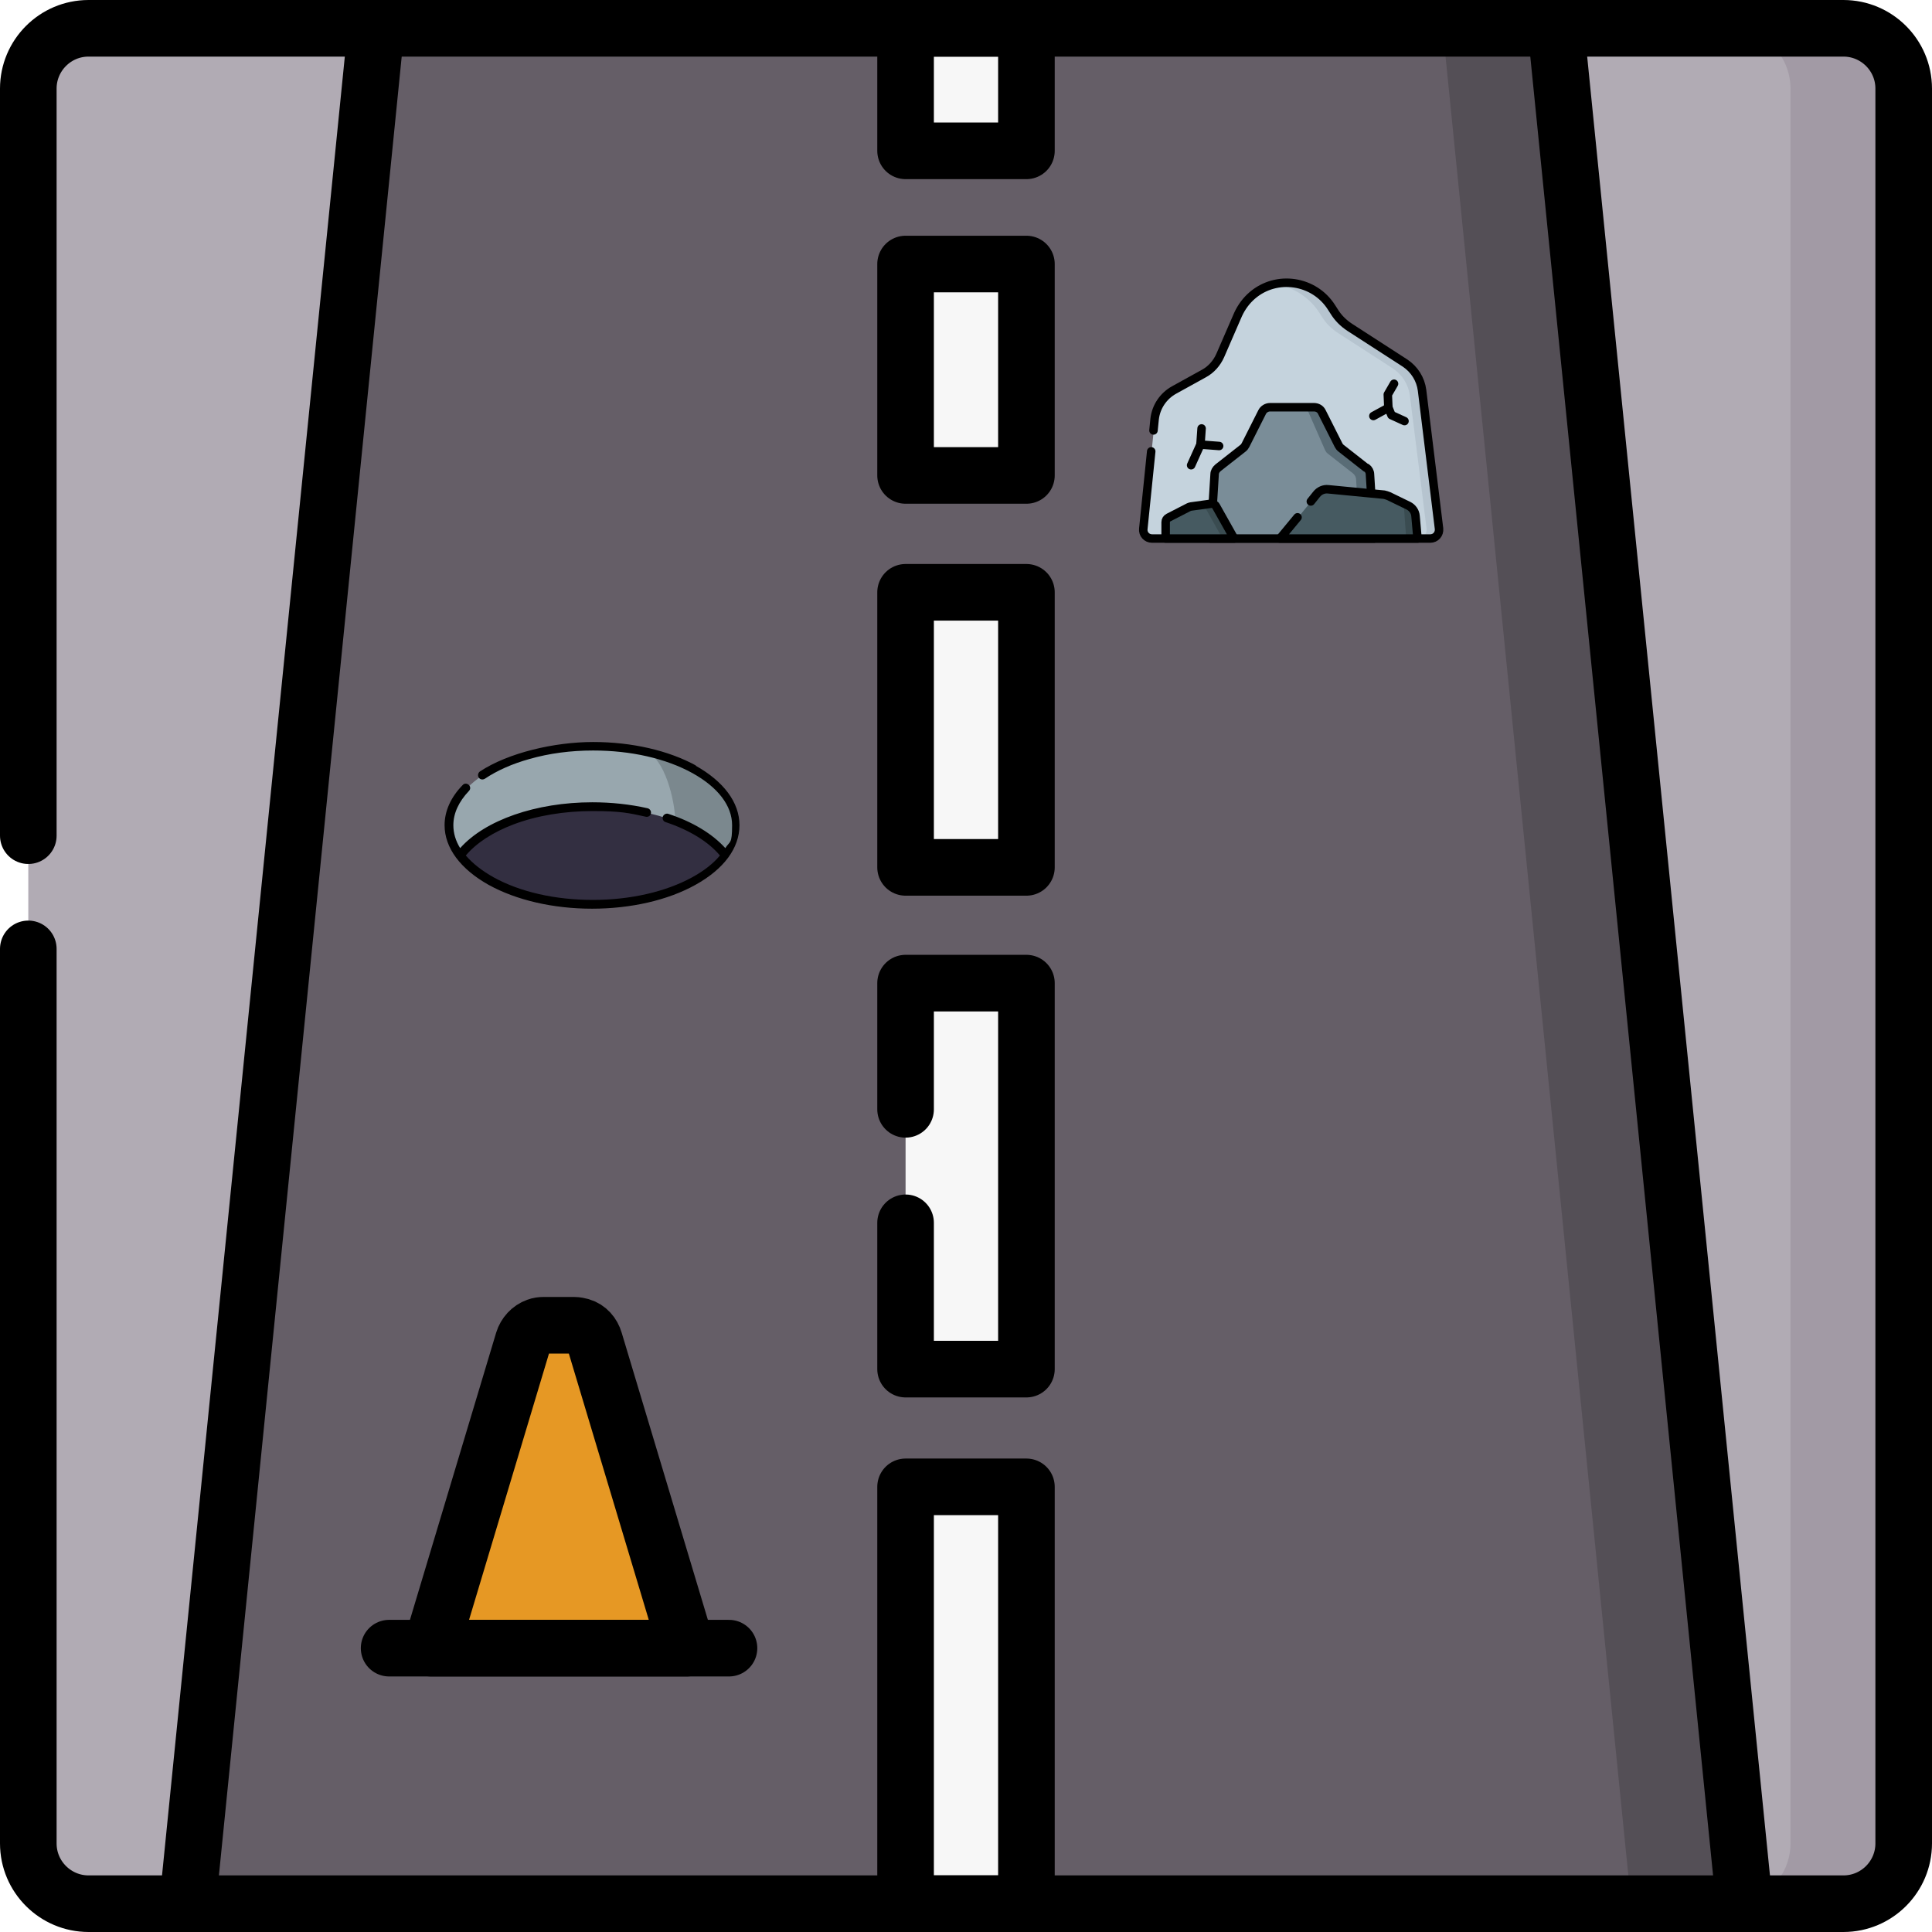
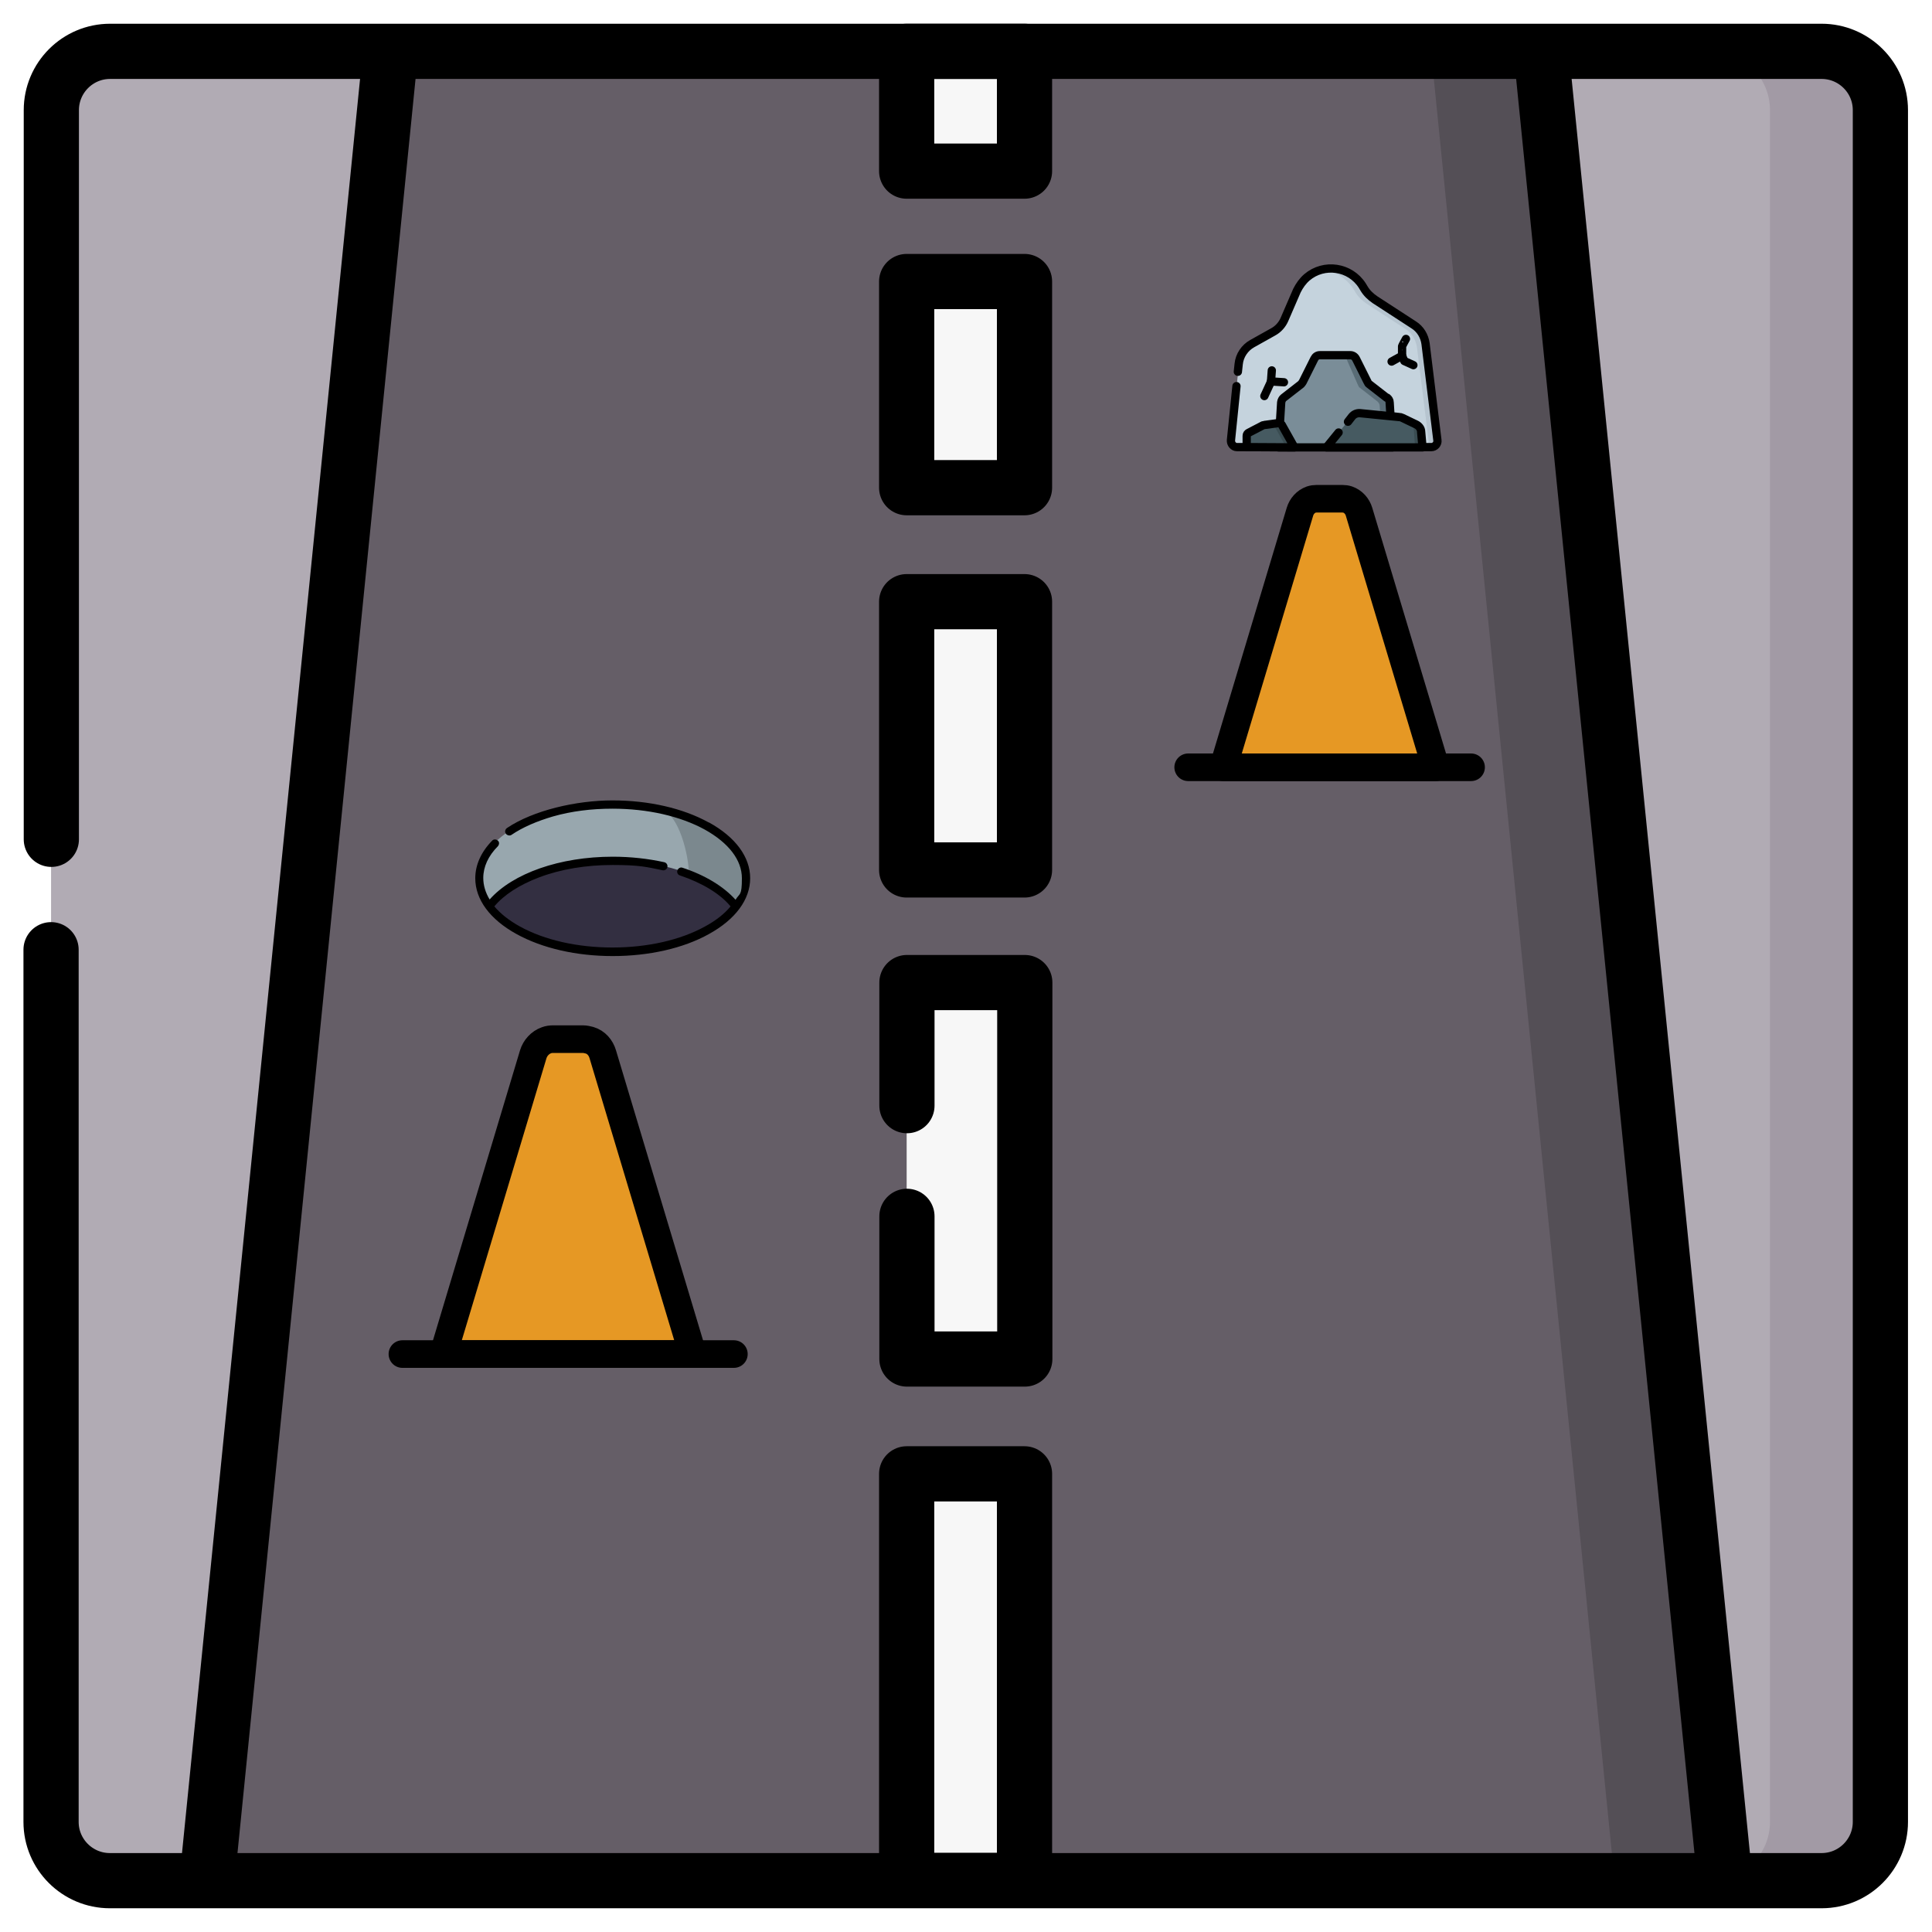
- <svg xmlns="http://www.w3.org/2000/svg" id="Calque_1" viewBox="0 0 682.7 682.7">
-   <g id="g2849">
-     <path id="path2851" d="M616.4,672.7H66.3L132.9,10h417l66.6,662.7Z" />
-   </g>
-   <rect y="0" width="682.7" height="682.7" fill="none" />
-   <g id="g2861">
-     <path id="path2863" d="M651.4,672.7H31.3c-11.7,0-21.3-9.5-21.3-21.3V31.3c0-11.7,9.5-21.3,21.3-21.3H651.4c11.7,0,21.3,9.5,21.3,21.3V651.4c0,11.7-9.5,21.3-21.3,21.3" fill="#b1abb4" />
-   </g>
-   <g id="g2865">
-     <path id="path2867" d="M651.4,10h-40c11.7,0,21.3,9.5,21.3,21.3V651.4c0,11.7-9.5,21.3-21.3,21.3h40c11.7,0,21.3-9.5,21.3-21.3V31.3c0-11.7-9.5-21.3-21.3-21.3" fill="#a29aa5" />
-   </g>
-   <g id="g2869">
-     <path id="path2871" d="M616.4,672.7H66.3L132.9,10h417l66.6,662.7Z" fill="#655e67" />
-   </g>
-   <g id="g2873">
-     <path id="path2875" d="M549.8,10h-40l66.6,662.7h40L549.8,10Z" fill="#544f56" />
-   </g>
-   <path id="path2877" d="M362.7,53.3h-42.7V10h42.7V53.3Z" fill="#f7f7f7" />
-   <path id="path2879" d="M362.7,306.5h-42.7v-97.2h42.7v97.2Z" fill="#f7f7f7" />
-   <path id="path2881" d="M362.7,168h-42.7V93.3h42.7v74.7Z" fill="#f7f7f7" />
-   <path id="path2883" d="M362.7,483.7h-42.7v-136.4h42.7v136.4Z" fill="#f7f7f7" />
-   <path id="path2885" d="M362.7,672.7h-42.7v-147.3h42.7v147.3Z" fill="#f7f7f7" />
-   <g id="g2887">
-     <path id="path2889" d="M242.7,582.4l-32.6-108.6c-.7-2.4-2.4-4.4-4.8-5.1-.8-.2-1.6-.4-2.4-.4h-10.8c-.8,0-1.6,.1-2.4,.4-2.3,.8-4.1,2.8-4.8,5.1l-32.6,108.6h90.3Z" fill="#e69824" />
-   </g>
-   <g id="g2899">
-     <path id="path2901" d="M66.3,672.7L132.2,17" fill="none" stroke="#000" stroke-linecap="round" stroke-linejoin="round" stroke-width="20" />
-   </g>
-   <g id="g2903">
-     <path id="path2905" d="M550.5,17l65.2,648.8" fill="none" stroke="#000" stroke-linecap="round" stroke-linejoin="round" stroke-width="20" />
-   </g>
-   <g id="g2907">
-     <path id="path2909" d="M10,295.3V31.3c0-11.7,9.5-21.3,21.3-21.3H651.4c11.7,0,21.3,9.5,21.3,21.3V651.4c0,11.7-9.5,21.3-21.3,21.3H31.3c-11.7,0-21.3-9.5-21.3-21.3V335.3" fill="none" stroke="#000" stroke-linecap="round" stroke-linejoin="round" stroke-width="20" />
-   </g>
-   <path id="path2911" d="M362.7,53.3h-42.7V10h42.7V53.3Z" fill="none" stroke="#000" stroke-linecap="round" stroke-linejoin="round" stroke-width="20" />
-   <path id="path2913" d="M362.7,306.5h-42.7v-97.2h42.7v97.2Z" fill="none" stroke="#000" stroke-linecap="round" stroke-linejoin="round" stroke-width="20" />
-   <path id="path2915" d="M362.7,168h-42.7V93.3h42.7v74.7Z" fill="none" stroke="#000" stroke-linecap="round" stroke-linejoin="round" stroke-width="20" />
-   <g id="g2917">
-     <path id="path2919" d="M320,392v-44.6h42.7v136.4h-42.7v-51.7" fill="none" stroke="#000" stroke-linecap="round" stroke-linejoin="round" stroke-width="20" />
-   </g>
-   <path id="path2921" d="M362.7,672.7h-42.7v-147.3h42.7v147.3Z" fill="none" stroke="#000" stroke-linecap="round" stroke-linejoin="round" stroke-width="20" />
-   <g id="g2923">
-     <path id="path2925" d="M242.7,582.4l-32.6-108.6c-.7-2.4-2.4-4.4-4.8-5.1-.8-.2-1.6-.4-2.4-.4h-10.8c-.8,0-1.6,.1-2.4,.4-2.3,.8-4.1,2.8-4.8,5.1l-32.6,108.6h90.3Z" fill="none" stroke="#000" stroke-linecap="round" stroke-linejoin="round" stroke-width="20" />
-   </g>
-   <g id="g2927">
-     <path id="path2929" d="M137.5,582.4h120.1" fill="none" stroke="#000" stroke-linecap="round" stroke-linejoin="round" stroke-width="20" />
-   </g>
+ <svg xmlns="http://www.w3.org/2000/svg" version="1.1" id="Calque_1" x="0px" y="0px" viewBox="0 0 700 700" style="enable-background:new 0 0 700 700;" xml:space="preserve">
+   <style type="text/css">
+ 	.st0{fill:none;}
+ 	.st1{fill:#B1ABB4;}
+ 	.st2{fill:#A29AA5;}
+ 	.st3{fill:#655E67;}
+ 	.st4{fill:#544F56;}
+ 	.st5{fill:#F7F7F7;}
+ 	.st6{fill:none;stroke:#000000;stroke-width:20;stroke-linecap:round;stroke-linejoin:round;}
+ 	.st7{fill:#E69824;}
+ 	.st8{fill:none;stroke:#000000;stroke-width:10;stroke-linecap:round;stroke-linejoin:round;}
+ 	.st9{fill:#98A7AE;}
+ 	.st10{fill:#7B888E;}
+ 	.st11{fill:#332F41;}
+ 	.st12{fill:#C5D3DD;}
+ 	.st13{fill:#B6C4CF;}
+ 	.st14{fill:none;stroke:#000000;stroke-width:3;stroke-linecap:round;stroke-linejoin:round;}
+ 	.st15{fill:#7A8D98;}
+ 	.st16{fill:#596C76;}
+ 	.st17{fill:#465A61;}
+ 	.st18{fill:#3A4C51;}
+ </style>
  <g>
-     <rect x="401.2" y="90.8" width="107.6" height="107.6" fill="none" />
-     <g id="g7579">
-       <path id="path7581" d="M442.6,104.5h0c-2.1,1.8-3.8,4.1-5,6.7l-6.3,14.5c-1.2,2.7-3.2,5-5.8,6.4l-10.5,5.8c-3.8,2.1-6.4,5.9-6.9,10.3l-4,38.7c-.2,1.8,1.2,3.4,3.1,3.4h98.3c1.9,0,3.3-1.6,3.1-3.5l-6-48.9c-.5-3.9-2.7-7.4-6-9.6l-19.5-12.6c-2.3-1.5-4.2-3.4-5.6-5.7l-.9-1.4c-6.1-9.6-19.4-11.6-28-4.2" fill="#c5d3dd" />
+     <g id="g2849">
+       <path id="path2851" d="M625,681.3H75l66.5-662.7h417L625,681.3L625,681.3z" />
    </g>
-     <g id="g7583">
-       <path id="path7585" d="M505.6,190.3h-4.6c1.9,0,3.3-1.6,3.1-3.5l-5.9-47c-.5-3.9-2.7-7.4-6-9.6l-19.5-12.6c-2.3-1.5-4.2-3.4-5.6-5.7l-.9-1.4c-3.7-5.8-10-9.6-16.4-10,7.7-2.1,16.3,.8,20.9,8l.9,1.4c1.4,2.3,3.4,4.2,5.6,5.7l19.5,12.6c3.3,2.2,5.5,5.6,6,9.6l6,48.9c.2,1.9-1.2,3.5-3.1,3.5" fill="#b6c4cf" />
+     <rect x="8.6" y="8.6" class="st0" width="682.7" height="682.7" />
+     <g id="g2861">
+       <path id="path2863" class="st1" d="M660,681.3H39.8c-11.7,0-21.3-9.5-21.3-21.3V39.9c0-11.7,9.5-21.3,21.3-21.3h620.1    c11.7,0,21.3,9.5,21.3,21.3v620.2c0,11.7-9.5,21.3-21.3,21.3" />
    </g>
-     <g id="g7587">
-       <path id="path7589" d="M406.8,159.5l-2.8,27.4c-.2,1.8,1.2,3.4,3.1,3.4h98.3c1.9,0,3.3-1.6,3.1-3.5l-6-48.9c-.5-3.9-2.7-7.4-6-9.6l-19.5-12.6c-2.3-1.5-4.2-3.4-5.6-5.7l-.9-1.4c-6.1-9.6-19.4-11.6-28-4.2h0c-2.1,1.8-3.8,4.1-5,6.7l-6.3,14.5c-1.2,2.7-3.2,5-5.8,6.4l-10.5,5.8c-3.8,2.1-6.4,5.9-6.9,10.3l-.4,4" fill="none" stroke="#000" stroke-linecap="round" stroke-linejoin="round" stroke-width="3" />
+     <g id="g2865">
+       <path id="path2867" class="st2" d="M660,18.6h-40c11.7,0,21.3,9.5,21.3,21.3v620.2c0,11.7-9.5,21.3-21.3,21.3h40    c11.7,0,21.3-9.5,21.3-21.3V39.9C681.4,28.2,671.9,18.6,660,18.6" />
    </g>
-     <g id="g7591">
-       <path id="path7593" d="M482.7,165.3l-8.8-6.9c-.4-.3-.7-.7-.9-1.1l-5.9-11.7c-.5-1.1-1.6-1.7-2.8-1.7h-15.5c-1.2,0-2.3,.7-2.8,1.7l-5.9,11.7c-.2,.4-.5,.8-.9,1.1l-8.8,6.9c-.7,.6-1.2,1.4-1.2,2.3l-1.4,22.7h57.7l-1.4-22.7c0-.9-.5-1.8-1.2-2.3" fill="#7a8d98" />
+     <g id="g2869">
+       <path id="path2871" class="st3" d="M625,681.3H75l66.5-662.7h417L625,681.3L625,681.3z" />
    </g>
-     <g id="g7595">
-       <path id="path7597" d="M485.3,190.3h-4.8l-1.3-20.8c0-.9-.5-1.8-1.2-2.3l-8.8-6.9c-.4-.3-.7-.7-.9-1.1l-6-13.7c-.5-1.1-1.6-1.7-2.8-1.7h4.8c1.2,0,2.3,.7,2.8,1.7l5.9,11.7c.2,.4,.5,.8,.9,1.1l8.8,6.9c.7,.6,1.2,1.4,1.2,2.3l1.4,22.7Z" fill="#596c76" />
+     <g id="g2873">
+       <path id="path2875" class="st4" d="M558.5,18.6h-40L585,681.3h40L558.5,18.6z" />
    </g>
-     <g id="g7599">
-       <path id="path7601" d="M482.7,165.3l-8.8-6.9c-.4-.3-.7-.7-.9-1.1l-5.9-11.7c-.5-1.1-1.6-1.7-2.8-1.7h-15.5c-1.2,0-2.3,.7-2.8,1.7l-5.9,11.7c-.2,.4-.5,.8-.9,1.1l-8.8,6.9c-.7,.6-1.2,1.4-1.2,2.3l-1.4,22.7h57.7l-1.4-22.7c0-.9-.5-1.8-1.2-2.3Z" fill="none" stroke="#000" stroke-linecap="round" stroke-linejoin="round" stroke-width="3" />
+     <path id="path2877" class="st5" d="M371.2,62h-42.7V18.6h42.7V62L371.2,62z" />
+     <path id="path2879" class="st5" d="M371.2,315.2h-42.7v-97.2h42.7V315.2z" />
+     <path id="path2881" class="st5" d="M371.2,176.7h-42.7V102h42.7V176.7z" />
+     <path id="path2883" class="st5" d="M371.2,492.4h-42.7V356h42.7V492.4z" />
+     <path id="path2885" class="st5" d="M371.2,681.3h-42.7V534h42.7V681.3z" />
+     <g id="g2899">
+       <path id="path2901" class="st6" d="M75,681.3l65.8-655.6" />
    </g>
-     <g id="g7603">
-       <path id="path7605" d="M497.8,178.8l-7-3.4c-.5-.2-1.1-.4-1.6-.5l-19.7-1.9c-1.6-.2-3.2,.5-4.2,1.8l-12.8,15.6h48.6l-.7-7.9c-.1-1.6-1.1-3-2.5-3.7" fill="#465a61" />
+     <g id="g2903">
+       <path id="path2905" class="st6" d="M559.1,25.8l65.2,648.8" />
    </g>
-     <g id="g7607">
-       <path id="path7609" d="M500.9,190.3h-4l-.7-9.8c0-1.2-.5-2.2-1.1-3.1l2.6,1.3c1.4,.7,2.4,2.1,2.5,3.7l.7,7.9Z" fill="#3a4c51" />
+     <g id="g2907">
+       <path id="path2909" class="st6" d="M18.6,304.1V39.9c0-11.7,9.5-21.3,21.3-21.3H660c11.7,0,21.3,9.5,21.3,21.3v620.2    c0,11.7-9.5,21.3-21.3,21.3H39.8c-11.7,0-21.3-9.5-21.3-21.3V344.1" />
    </g>
-     <g id="g7611">
-       <path id="path7613" d="M458.5,182.8l-6.2,7.5h48.6l-.7-7.9c-.1-1.6-1.1-3-2.5-3.7l-7-3.4c-.5-.2-1.1-.4-1.6-.5l-19.7-1.9c-1.6-.2-3.2,.5-4.2,1.8l-2,2.5" fill="none" stroke="#000" stroke-linecap="round" stroke-linejoin="round" stroke-width="3" />
+     <path id="path2911" class="st6" d="M371.2,62h-42.7V18.6h42.7V62L371.2,62z" />
+     <path id="path2913" class="st6" d="M371.2,315.2h-42.7v-97.2h42.7V315.2z" />
+     <path id="path2915" class="st6" d="M371.2,176.7h-42.7V102h42.7V176.7z" />
+     <g id="g2917">
+       <path id="path2919" class="st6" d="M328.6,400.6V356h42.7v136.4h-42.7v-51.7" />
    </g>
-     <g id="g7615">
-       <path id="path7617" d="M411.9,190.3v-5.8c0-.7,.4-1.3,1-1.6l7.2-3.7c.2,0,.4-.2,.6-.2l7.2-1c.7-.1,1.5,.3,1.8,.9l6.4,11.4h-24.2Z" fill="#465a61" />
+     <path id="path2921" class="st6" d="M371.2,681.3h-42.7V534h42.7V681.3z" />
+     <g>
+       <g id="g2887">
+         <path id="path2889" class="st7" d="M251,490.6L218.4,382c-0.7-2.4-2.4-4.4-4.8-5.1c-0.8-0.2-1.6-0.4-2.4-0.4h-10.8     c-0.8,0-1.6,0.1-2.4,0.4c-2.3,0.8-4.1,2.8-4.8,5.1l-32.6,108.6H251L251,490.6z" />
+       </g>
+       <g id="g2923">
+         <path id="path2925" class="st8" d="M251,490.6L218.4,382c-0.7-2.4-2.4-4.4-4.8-5.1c-0.8-0.2-1.6-0.4-2.4-0.4h-10.8     c-0.8,0-1.6,0.1-2.4,0.4c-2.3,0.8-4.1,2.8-4.8,5.1l-32.6,108.6H251L251,490.6z" />
+       </g>
+       <g id="g2927">
+         <path id="path2929" class="st8" d="M145.8,490.6h120.1" />
+       </g>
    </g>
-     <g id="g7619">
-       <path id="path7621" d="M436.1,190.3h-4.1l-6.4-11.4c-.1-.2-.3-.4-.4-.5l2.7-.4c.7-.1,1.5,.3,1.8,.9l6.4,11.4Z" fill="#3a4c51" />
+     <g>
+       <g id="g2891">
+         <path id="path2893" class="st7" d="M520.2,278l-27.8-92.6c-0.6-2-2.1-3.7-4.1-4.4c-0.6-0.2-1.3-0.3-2-0.3h-9.2     c-0.7,0-1.4,0.1-2,0.3c-2,0.7-3.5,2.4-4.1,4.4L443.2,278H520.2z" />
+       </g>
+       <g id="g2931">
+         <path id="path2933" class="st8" d="M520.2,278l-27.8-92.6c-0.6-2-2.1-3.7-4.1-4.4c-0.6-0.2-1.3-0.3-2-0.3h-9.2     c-0.7,0-1.4,0.1-2,0.3c-2,0.7-3.5,2.4-4.1,4.4L443.2,278H520.2z" />
+       </g>
+       <g id="g2935">
+         <path id="path2937" class="st8" d="M430.5,278H533" />
+       </g>
    </g>
-     <g id="g7623">
-       <path id="path7625" d="M411.9,190.3v-5.8c0-.7,.4-1.3,1-1.6l7.2-3.7c.2,0,.4-.2,.6-.2l7.2-1c.7-.1,1.5,.3,1.8,.9l6.4,11.4h-24.2Z" fill="none" stroke="#000" stroke-linecap="round" stroke-linejoin="round" stroke-width="3" />
+     <g>
+       <path class="st9" d="M270.2,318.1c0,7.1-5.1,13.6-13.3,18.4c-8.8,5.1-21.3,8.3-35.1,8.3c-26.7,0-48.4-11.9-48.4-26.7    s21.7-26.7,48.4-26.7s12.2,0.7,17.7,1.8l0,0c18,3.9,30.7,13.5,30.7,24.8L270.2,318.1z" />
+       <path class="st10" d="M270.2,318.1c0,7.1-5.1,13.6-13.3,18.4c-3.5-7.3-7.3-16.1-7.3-19.8c0-6.7-3.6-21.7-10-23.4    c18,3.9,30.7,13.5,30.7,24.8H270.2z" />
+       <path class="st11" d="M266.5,328.2c-7.3,9.7-24.6,16.5-44.7,16.5s-37.4-6.8-44.7-16.5c7.3-9.7,24.6-16.5,44.7-16.5    C242,311.8,259.2,318.5,266.5,328.2z" />
+       <path d="M256.8,298c-9.4-5.2-21.8-8-34.9-8s-28.7,3.6-38.2,10c-0.7,0.5-0.9,1.4-0.4,2.1l0,0c0.5,0.6,1.4,0.8,2,0.4    c4.1-2.8,9.3-5,15.1-6.7c6.7-1.9,13.9-2.8,21.5-2.8c12.7,0,24.6,2.7,33.5,7.6c8.6,4.8,13.4,11,13.4,17.6s-0.8,5.3-2.3,7.8    c-4.3-4.8-11-8.9-19.2-11.6c-0.8-0.3-1.6,0.2-1.9,1l0,0c-0.2,0.8,0.2,1.6,1,1.8c8,2.7,14.5,6.6,18.3,11.2    c-2.2,2.7-5.4,5.2-9.3,7.3c-8.9,4.9-20.8,7.6-33.5,7.6s-24.6-2.7-33.5-7.6c-4-2.2-7.1-4.7-9.3-7.3c3.5-4.2,9.1-7.8,16.2-10.5    c7.9-3,17.1-4.5,26.7-4.5s12.3,0.7,18,1.9c0.8,0.2,1.6-0.3,1.8-1.1l0,0c0.2-0.8-0.3-1.6-1.1-1.8c-5.9-1.3-12.2-2-18.7-2    c-19.1,0-36.2,6-44.6,15.5c-1.5-2.5-2.3-5.1-2.3-7.8c0-4,1.8-8,5.3-11.5c0.5-0.6,0.6-1.5,0-2l0,0c-0.6-0.6-1.6-0.6-2.1,0    c-4,4.1-6.1,8.8-6.1,13.6c0,7.7,5.3,14.9,14.9,20.2c9.4,5.2,21.8,8,34.9,8s25.6-2.8,34.9-8c9.6-5.3,14.9-12.5,14.9-20.2    s-5.3-14.9-14.9-20.2H256.8z" />
    </g>
-     <g id="g7627">
-       <path id="path7629" d="M485.3,147l5.3-2.9-.2-4.7,2.2-3.8" fill="none" stroke="#000" stroke-linecap="round" stroke-linejoin="round" stroke-width="3" />
-     </g>
-     <g id="g7631">
-       <path id="path7633" d="M490.6,144l1.1,2.7,4.6,2.1" fill="none" stroke="#000" stroke-linecap="round" stroke-linejoin="round" stroke-width="3" />
-     </g>
-     <g id="g7635">
-       <path id="path7637" d="M420.9,164.4l3.3-7.3,.4-5.7" fill="none" stroke="#000" stroke-linecap="round" stroke-linejoin="round" stroke-width="3" />
-     </g>
-     <g id="g7639">
-       <path id="path7641" d="M424.2,157.1l6.6,.5" fill="none" stroke="#000" stroke-linecap="round" stroke-linejoin="round" stroke-width="3" />
+     <g>
+       <rect x="444" y="90.8" class="st0" width="77.1" height="77.1" />
+       <g id="g7579-3">
+         <path id="path7581-3" class="st12" d="M473.6,100.5L473.6,100.5c-1.5,1.3-2.7,3-3.6,4.8l-4.5,10.4c-0.8,1.9-2.3,3.6-4.2,4.6     l-7.5,4.2c-2.7,1.5-4.6,4.3-4.9,7.4l-2.9,27.7c-0.1,1.3,0.9,2.5,2.2,2.5h70.4c1.3,0,2.4-1.2,2.2-2.5l-4.3-35     c-0.4-2.8-1.9-5.3-4.3-6.8l-14-9.1c-1.6-1.1-3-2.4-4-4.1l-0.6-1c-4.4-6.9-13.9-8.3-20.1-3" />
+       </g>
+       <g id="g7583-3">
+         <path id="path7585-3" class="st13" d="M518.7,162h-3.3c1.3,0,2.4-1.2,2.2-2.5l-4.2-33.6c-0.4-2.8-1.9-5.3-4.3-6.8l-14-9.1     c-1.6-1.1-3-2.4-4-4.1l-0.6-1c-2.6-4.2-7.2-6.9-11.7-7.2c5.5-1.5,11.7,0.5,15,5.7l0.6,1c1,1.6,2.4,3,4,4.1l14,9.1     c2.4,1.5,4,4,4.3,6.8l4.3,35c0.2,1.3-0.9,2.5-2.2,2.5" />
+       </g>
+       <g id="g7587-3">
+         <path id="path7589-3" class="st14" d="M448,139.9l-2,19.6c-0.1,1.3,0.9,2.5,2.2,2.5h70.4c1.3,0,2.4-1.2,2.2-2.5l-4.3-35     c-0.4-2.8-1.9-5.3-4.3-6.8l-14-9.1c-1.6-1.1-3-2.4-4-4.1l-0.6-1c-4.4-6.9-13.9-8.3-20.1-3l0,0c-1.5,1.3-2.7,3-3.6,4.8l-4.5,10.4     c-0.8,1.9-2.3,3.6-4.2,4.6l-7.5,4.2c-2.7,1.5-4.6,4.3-4.9,7.4l-0.3,2.8" />
+       </g>
+       <g id="g7591-3">
+         <path id="path7593-3" class="st15" d="M502.4,144.1l-6.3-4.9c-0.3-0.2-0.5-0.5-0.6-0.8l-4.2-8.4c-0.4-0.8-1.2-1.3-2-1.3h-11.1     c-0.9,0-1.6,0.5-2,1.3l-4.2,8.4c-0.2,0.3-0.4,0.6-0.6,0.8l-6.3,4.9c-0.5,0.4-0.8,1-0.9,1.7l-1,16.3h41.3l-1-16.3     c0-0.7-0.4-1.3-0.9-1.7" />
+       </g>
+       <g id="g7595-3">
+         <path id="path7597-3" class="st16" d="M504.2,162h-3.4l-0.9-14.9c0-0.7-0.4-1.3-0.9-1.7l-6.3-4.9c-0.3-0.2-0.5-0.5-0.6-0.8     l-4.3-9.8c-0.4-0.8-1.2-1.3-2-1.3h3.4c0.9,0,1.6,0.5,2,1.3l4.2,8.4c0.2,0.3,0.4,0.6,0.6,0.8l6.3,4.9c0.5,0.4,0.8,1,0.9,1.7     L504.2,162L504.2,162z" />
+       </g>
+       <g id="g7599-3">
+         <path id="path7601-3" class="st14" d="M502.4,144.1l-6.3-4.9c-0.3-0.2-0.5-0.5-0.6-0.8l-4.2-8.4c-0.4-0.8-1.2-1.3-2-1.3h-11.1     c-0.9,0-1.6,0.5-2,1.3l-4.2,8.4c-0.2,0.3-0.4,0.6-0.6,0.8l-6.3,4.9c-0.5,0.4-0.8,1-0.9,1.7l-1,16.3h41.3l-1-16.3     c0-0.7-0.4-1.3-0.9-1.7H502.4z" />
+       </g>
+       <g id="g7603-3">
+         <path id="path7605-3" class="st17" d="M513.1,153.7l-5-2.4c-0.4-0.2-0.8-0.3-1.2-0.3l-14.1-1.4c-1.2-0.1-2.3,0.4-3,1.3l-9.2,11.2     h34.8l-0.5-5.7c0-1.1-0.8-2.1-1.8-2.6" />
+       </g>
+       <g id="g7607-3">
+         <path id="path7609-3" class="st18" d="M515.5,162h-2.8l-0.5-7c0-0.8-0.3-1.6-0.8-2.2l1.9,0.9c1,0.5,1.7,1.5,1.8,2.6L515.5,162     L515.5,162z" />
+       </g>
+       <g id="g7611-3">
+         <path id="path7613-3" class="st14" d="M485,156.7l-4.4,5.4h34.8l-0.5-5.7c0-1.1-0.8-2.1-1.8-2.6l-5-2.4c-0.4-0.2-0.8-0.3-1.2-0.3     l-14.1-1.4c-1.2-0.1-2.3,0.4-3,1.3l-1.4,1.8" />
+       </g>
+       <g id="g7615-3">
+         <path id="path7617-3" class="st17" d="M451.7,162v-4.1c0-0.5,0.3-0.9,0.7-1.1l5.2-2.7c0.1,0,0.3-0.1,0.4-0.1l5.1-0.7     c0.5,0,1,0.2,1.3,0.6l4.6,8.2L451.7,162L451.7,162z" />
+       </g>
+       <g id="g7619-3">
+         <path id="path7621-3" class="st18" d="M469,162h-3l-4.6-8.2c0-0.1-0.2-0.3-0.3-0.4l2-0.3c0.5,0,1,0.2,1.3,0.6L469,162L469,162z" />
+       </g>
+       <g id="g7623-3">
+         <path id="path7625-3" class="st14" d="M451.7,162v-4.1c0-0.5,0.3-0.9,0.7-1.1l5.2-2.7c0.1,0,0.3-0.1,0.4-0.1l5.1-0.7     c0.5,0,1,0.2,1.3,0.6l4.6,8.2L451.7,162L451.7,162z" />
+       </g>
+       <g id="g7627-3">
+         <path id="path7629-3" class="st14" d="M504.2,131l3.8-2.1v-3.4c-0.1,0,1.4-2.7,1.4-2.7" />
+       </g>
+       <g id="g7631-3">
+         <path id="path7633-3" class="st14" d="M508,128.9l0.8,1.9l3.3,1.5" />
+       </g>
+       <g id="g7635-3">
+         <path id="path7637-3" class="st14" d="M458.1,143.5l2.4-5.2l0.3-4.1" />
+       </g>
+       <g id="g7639-3">
+         <path id="path7641-3" class="st14" d="M460.5,138.2l4.7,0.3" />
+       </g>
    </g>
  </g>
-   <g>
-     <path d="M260.2,291.7c0,7.4-5.3,14.2-13.9,19.2-9.2,5.4-22.3,8.7-36.7,8.7-28,0-50.6-12.5-50.6-27.9s22.7-27.9,50.6-27.9,12.8,.7,18.5,1.9h0c18.8,4.1,32.1,14.2,32.1,26Z" fill="#98a7ae" />
-     <path d="M260.2,291.7c0,7.4-5.3,14.2-13.9,19.2-3.7-7.6-7.7-16.9-7.7-20.7,0-7.1-3.8-22.7-10.5-24.5,18.8,4.1,32.1,14.2,32.1,26Z" fill="#7b888e" />
-     <path d="M256.4,302.4c-7.6,10.1-25.7,17.2-46.8,17.2s-39.2-7.1-46.8-17.2c7.6-10.1,25.7-17.2,46.8-17.2,21.1,0,39.2,7.1,46.8,17.2Z" fill="#332f41" />
-     <path d="M246.1,270.6c-9.8-5.4-22.8-8.4-36.5-8.4s-30,3.8-40,10.4c-.7,.5-.9,1.5-.4,2.2h0c.5,.7,1.4,.8,2.1,.4,4.3-2.9,9.7-5.3,15.8-7,7-2,14.6-3,22.5-3,13.3,0,25.7,2.8,35.1,8,9,5,14,11.5,14,18.4s-.8,5.5-2.4,8.1c-4.5-5-11.5-9.3-20.1-12.1-.8-.3-1.7,.2-2,1h0c-.2,.8,.2,1.7,1,1.9,8.4,2.8,15.1,6.9,19.2,11.8-2.3,2.8-5.6,5.4-9.8,7.7-9.3,5.1-21.8,8-35.1,8s-25.7-2.8-35.1-8c-4.1-2.3-7.4-4.9-9.8-7.7,3.7-4.4,9.5-8.2,16.9-11,8.2-3.1,17.9-4.7,27.9-4.7s12.9,.7,18.8,2c.8,.2,1.6-.3,1.8-1.1h0c.2-.8-.3-1.7-1.2-1.9-6.2-1.4-12.8-2.1-19.5-2.1-19.9,0-37.9,6.3-46.7,16.2-1.6-2.6-2.4-5.3-2.4-8.1,0-4.2,1.9-8.3,5.5-12.1,.6-.6,.6-1.5,0-2.1h0c-.6-.6-1.6-.7-2.2,0-4.2,4.3-6.4,9.2-6.4,14.2,0,8,5.6,15.5,15.6,21.1,9.8,5.4,22.8,8.4,36.5,8.4s26.8-3,36.5-8.4c10.1-5.6,15.6-13,15.6-21.1s-5.6-15.5-15.6-21.1Z" />
-   </g>
</svg>
